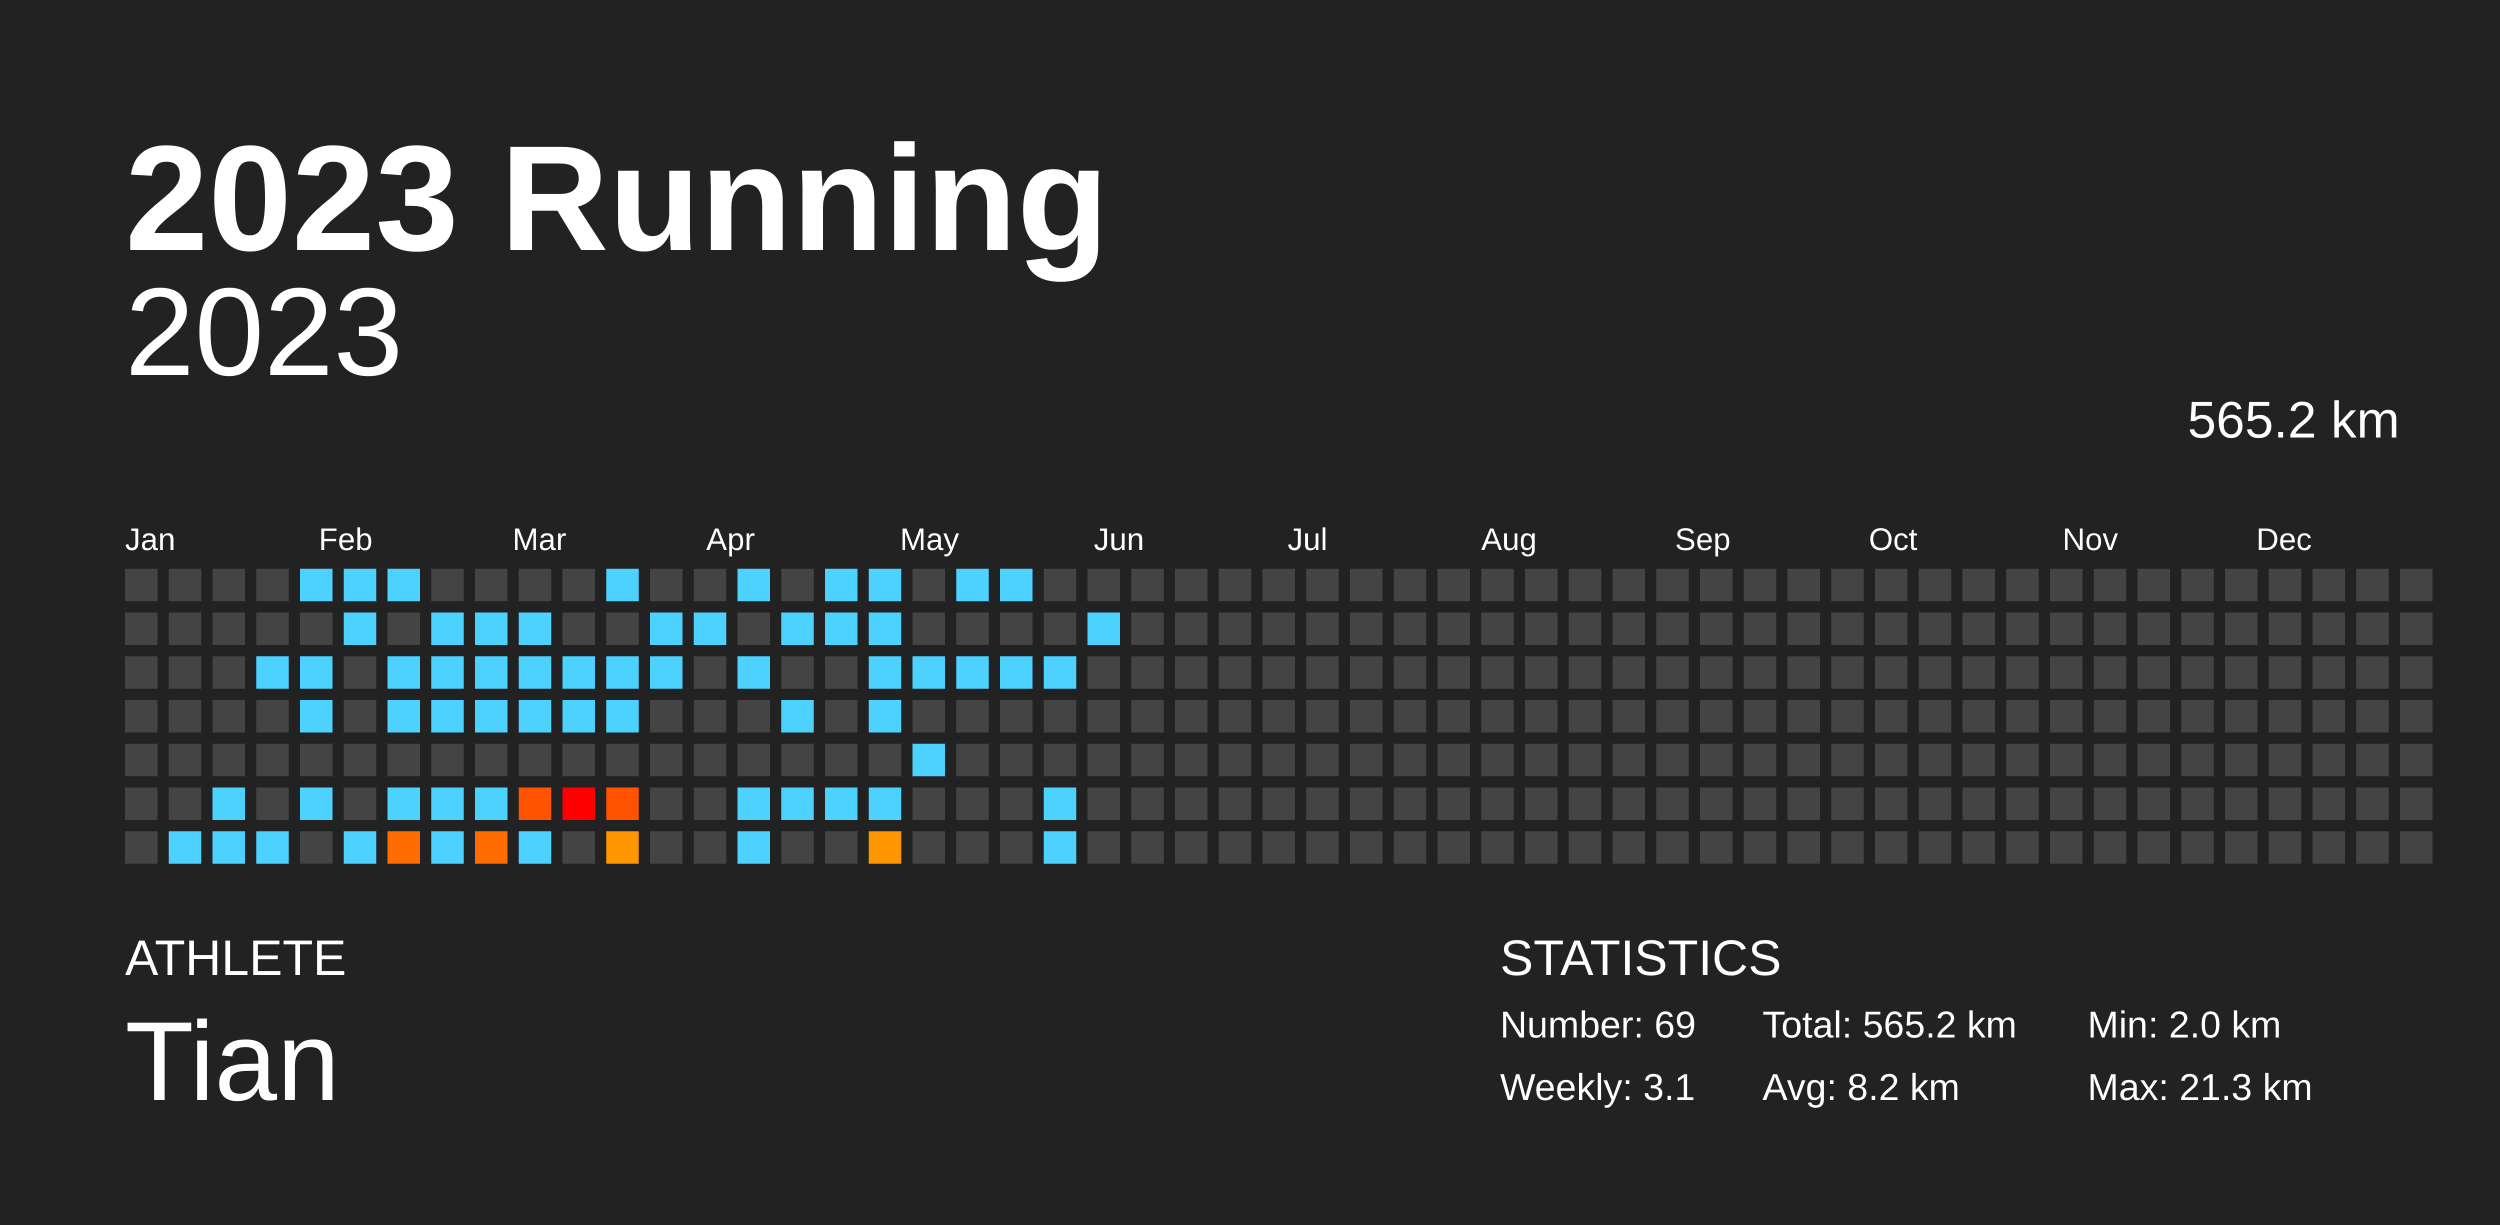
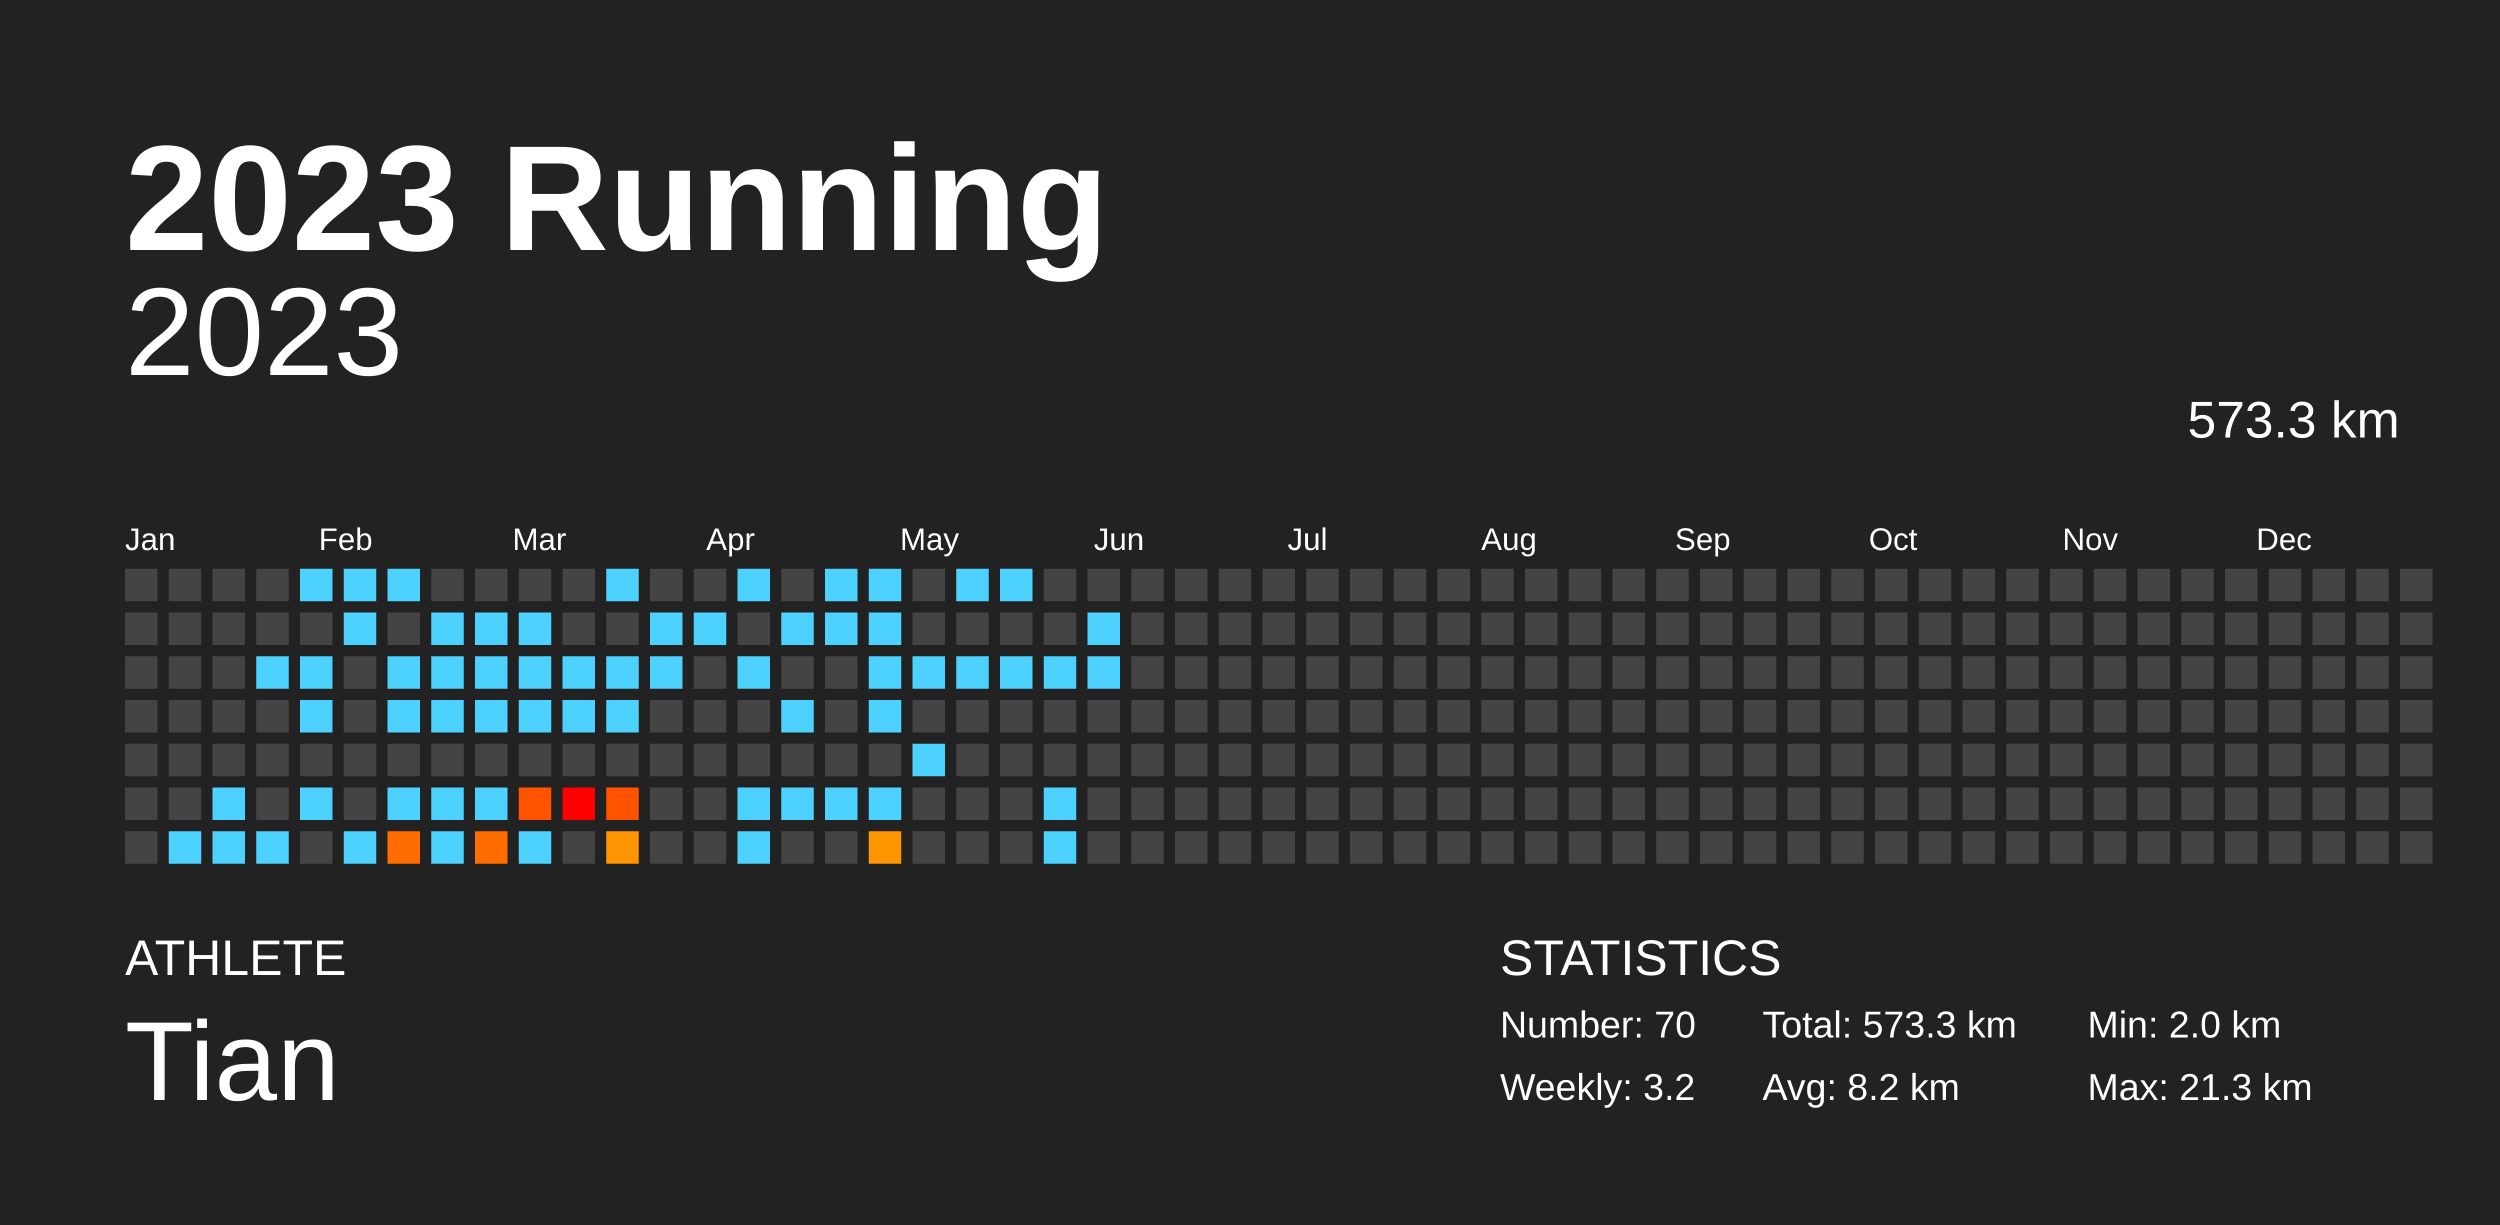
<svg xmlns="http://www.w3.org/2000/svg" baseProfile="full" height="98mm" version="1.1" viewBox="0,0,200,98" width="200mm">
  <defs />
  <rect fill="#222222" height="98" width="200" x="0" y="0" />
  <text fill="#FFFFFF" style="font-size:12px; font-family:Arial; font-weight:bold;" x="10" y="20">2023 Running</text>
  <text fill="#FFFFFF" style="font-size:4px; font-family:Arial" x="10" y="78">ATHLETE</text>
  <text fill="#FFFFFF" style="font-size:9px; font-family:Arial" x="10" y="88">Tian</text>
  <text fill="#FFFFFF" style="font-size:4px; font-family:Arial" x="120" y="78">STATISTICS</text>
-   <text fill="#FFFFFF" style="font-size:3px; font-family:Arial" x="120" y="83">Number: 69</text>
-   <text fill="#FFFFFF" style="font-size:3px; font-family:Arial" x="120" y="88">Weekly: 3.1</text>
-   <text fill="#FFFFFF" style="font-size:3px; font-family:Arial" x="141" y="83">Total: 565.2 km</text>
+   <text fill="#FFFFFF" style="font-size:3px; font-family:Arial" x="120" y="83">Number: 70</text>
+   <text fill="#FFFFFF" style="font-size:3px; font-family:Arial" x="120" y="88">Weekly: 3.2</text>
+   <text fill="#FFFFFF" style="font-size:3px; font-family:Arial" x="141" y="83">Total: 573.3 km</text>
  <text fill="#FFFFFF" style="font-size:3px; font-family:Arial" x="141" y="88">Avg: 8.2 km</text>
  <text fill="#FFFFFF" style="font-size:3px; font-family:Arial" x="167" y="83">Min: 2.0 km</text>
  <text fill="#FFFFFF" style="font-size:3px; font-family:Arial" x="167" y="88">Max: 21.3 km</text>
  <text alignment-baseline="hanging" fill="#FFFFFF" style="font-size:10.0px; font-family:Arial;" x="10" y="30">2023</text>
-   <text alignment-baseline="hanging" fill="#FFFFFF" style="font-size:4.125px; font-family:Arial;" x="175" y="35">565.2 km</text>
+   <text alignment-baseline="hanging" fill="#FFFFFF" style="font-size:4.125px; font-family:Arial;" x="175" y="35">573.3 km</text>
  <text fill="#FFFFFF" style="font-size:2.5px; font-family:Arial" x="10.0" y="44">Jan</text>
  <text fill="#FFFFFF" style="font-size:2.5px; font-family:Arial" x="25.5" y="44">Feb</text>
  <text fill="#FFFFFF" style="font-size:2.5px; font-family:Arial" x="41.0" y="44">Mar</text>
  <text fill="#FFFFFF" style="font-size:2.5px; font-family:Arial" x="56.5" y="44">Apr</text>
  <text fill="#FFFFFF" style="font-size:2.5px; font-family:Arial" x="72.0" y="44">May</text>
  <text fill="#FFFFFF" style="font-size:2.5px; font-family:Arial" x="87.5" y="44">Jun</text>
  <text fill="#FFFFFF" style="font-size:2.5px; font-family:Arial" x="103.0" y="44">Jul</text>
  <text fill="#FFFFFF" style="font-size:2.5px; font-family:Arial" x="118.5" y="44">Aug</text>
  <text fill="#FFFFFF" style="font-size:2.5px; font-family:Arial" x="134.0" y="44">Sep</text>
  <text fill="#FFFFFF" style="font-size:2.5px; font-family:Arial" x="149.5" y="44">Oct</text>
  <text fill="#FFFFFF" style="font-size:2.5px; font-family:Arial" x="165.0" y="44">Nov</text>
  <text fill="#FFFFFF" style="font-size:2.5px; font-family:Arial" x="180.5" y="44">Dec</text>
  <rect fill="#444444" height="2.6" width="2.6" x="10.0" y="45.5" />
  <rect fill="#444444" height="2.6" width="2.6" x="10.0" y="49.0" />
  <rect fill="#444444" height="2.6" width="2.6" x="10.0" y="52.5" />
  <rect fill="#444444" height="2.6" width="2.6" x="10.0" y="56.0" />
  <rect fill="#444444" height="2.6" width="2.6" x="10.0" y="59.5" />
  <rect fill="#444444" height="2.6" width="2.6" x="10.0" y="63.0" />
  <rect fill="#444444" height="2.6" width="2.6" x="10.0" y="66.5" />
  <rect fill="#444444" height="2.6" width="2.6" x="13.5" y="45.5" />
  <rect fill="#444444" height="2.6" width="2.6" x="13.5" y="49.0" />
  <rect fill="#444444" height="2.6" width="2.6" x="13.5" y="52.5" />
  <rect fill="#444444" height="2.6" width="2.6" x="13.5" y="56.0" />
  <rect fill="#444444" height="2.6" width="2.6" x="13.5" y="59.5" />
  <rect fill="#444444" height="2.6" width="2.6" x="13.5" y="63.0" />
  <rect fill="#4dd2ff" height="2.6" width="2.6" x="13.5" y="66.5" />
  <rect fill="#444444" height="2.6" width="2.6" x="17.0" y="45.5" />
  <rect fill="#444444" height="2.6" width="2.6" x="17.0" y="49.0" />
  <rect fill="#444444" height="2.6" width="2.6" x="17.0" y="52.5" />
  <rect fill="#444444" height="2.6" width="2.6" x="17.0" y="56.0" />
  <rect fill="#444444" height="2.6" width="2.6" x="17.0" y="59.5" />
  <rect fill="#4dd2ff" height="2.6" width="2.6" x="17.0" y="63.0" />
  <rect fill="#4dd2ff" height="2.6" width="2.6" x="17.0" y="66.5" />
  <rect fill="#444444" height="2.6" width="2.6" x="20.5" y="45.5" />
  <rect fill="#444444" height="2.6" width="2.6" x="20.5" y="49.0" />
  <rect fill="#4dd2ff" height="2.6" width="2.6" x="20.5" y="52.5" />
  <rect fill="#444444" height="2.6" width="2.6" x="20.5" y="56.0" />
  <rect fill="#444444" height="2.6" width="2.6" x="20.5" y="59.5" />
  <rect fill="#444444" height="2.6" width="2.6" x="20.5" y="63.0" />
  <rect fill="#4dd2ff" height="2.6" width="2.6" x="20.5" y="66.5" />
  <rect fill="#4dd2ff" height="2.6" width="2.6" x="24.0" y="45.5" />
  <rect fill="#444444" height="2.6" width="2.6" x="24.0" y="49.0" />
  <rect fill="#4dd2ff" height="2.6" width="2.6" x="24.0" y="52.5" />
  <rect fill="#4dd2ff" height="2.6" width="2.6" x="24.0" y="56.0" />
  <rect fill="#444444" height="2.6" width="2.6" x="24.0" y="59.5" />
  <rect fill="#4dd2ff" height="2.6" width="2.6" x="24.0" y="63.0" />
  <rect fill="#444444" height="2.6" width="2.6" x="24.0" y="66.5" />
  <rect fill="#4dd2ff" height="2.6" width="2.6" x="27.5" y="45.5" />
  <rect fill="#4dd2ff" height="2.6" width="2.6" x="27.5" y="49.0" />
  <rect fill="#444444" height="2.6" width="2.6" x="27.5" y="52.5" />
  <rect fill="#444444" height="2.6" width="2.6" x="27.5" y="56.0" />
  <rect fill="#444444" height="2.6" width="2.6" x="27.5" y="59.5" />
  <rect fill="#444444" height="2.6" width="2.6" x="27.5" y="63.0" />
  <rect fill="#4dd2ff" height="2.6" width="2.6" x="27.5" y="66.5" />
  <rect fill="#4dd2ff" height="2.6" width="2.6" x="31.0" y="45.5" />
  <rect fill="#444444" height="2.6" width="2.6" x="31.0" y="49.0" />
  <rect fill="#4dd2ff" height="2.6" width="2.6" x="31.0" y="52.5" />
  <rect fill="#4dd2ff" height="2.6" width="2.6" x="31.0" y="56.0" />
  <rect fill="#444444" height="2.6" width="2.6" x="31.0" y="59.5" />
  <rect fill="#4dd2ff" height="2.6" width="2.6" x="31.0" y="63.0" />
  <rect fill="#ff6d00" height="2.6" width="2.6" x="31.0" y="66.5" />
  <rect fill="#444444" height="2.6" width="2.6" x="34.5" y="45.5" />
  <rect fill="#4dd2ff" height="2.6" width="2.6" x="34.5" y="49.0" />
  <rect fill="#4dd2ff" height="2.6" width="2.6" x="34.5" y="52.5" />
  <rect fill="#4dd2ff" height="2.6" width="2.6" x="34.5" y="56.0" />
  <rect fill="#444444" height="2.6" width="2.6" x="34.5" y="59.5" />
  <rect fill="#4dd2ff" height="2.6" width="2.6" x="34.5" y="63.0" />
  <rect fill="#4dd2ff" height="2.6" width="2.6" x="34.5" y="66.5" />
  <rect fill="#444444" height="2.6" width="2.6" x="38.0" y="45.5" />
  <rect fill="#4dd2ff" height="2.6" width="2.6" x="38.0" y="49.0" />
  <rect fill="#4dd2ff" height="2.6" width="2.6" x="38.0" y="52.5" />
  <rect fill="#4dd2ff" height="2.6" width="2.6" x="38.0" y="56.0" />
  <rect fill="#444444" height="2.6" width="2.6" x="38.0" y="59.5" />
  <rect fill="#4dd2ff" height="2.6" width="2.6" x="38.0" y="63.0" />
  <rect fill="#ff6d00" height="2.6" width="2.6" x="38.0" y="66.5" />
  <rect fill="#444444" height="2.6" width="2.6" x="41.5" y="45.5" />
  <rect fill="#4dd2ff" height="2.6" width="2.6" x="41.5" y="49.0" />
  <rect fill="#4dd2ff" height="2.6" width="2.6" x="41.5" y="52.5" />
  <rect fill="#4dd2ff" height="2.6" width="2.6" x="41.5" y="56.0" />
  <rect fill="#444444" height="2.6" width="2.6" x="41.5" y="59.5" />
  <rect fill="#ff5300" height="2.6" width="2.6" x="41.5" y="63.0" />
  <rect fill="#4dd2ff" height="2.6" width="2.6" x="41.5" y="66.5" />
  <rect fill="#444444" height="2.6" width="2.6" x="45.0" y="45.5" />
  <rect fill="#444444" height="2.6" width="2.6" x="45.0" y="49.0" />
  <rect fill="#4dd2ff" height="2.6" width="2.6" x="45.0" y="52.5" />
  <rect fill="#4dd2ff" height="2.6" width="2.6" x="45.0" y="56.0" />
  <rect fill="#444444" height="2.6" width="2.6" x="45.0" y="59.5" />
  <rect fill="red" height="2.6" width="2.6" x="45.0" y="63.0" />
  <rect fill="#444444" height="2.6" width="2.6" x="45.0" y="66.5" />
  <rect fill="#4dd2ff" height="2.6" width="2.6" x="48.5" y="45.5" />
  <rect fill="#444444" height="2.6" width="2.6" x="48.5" y="49.0" />
  <rect fill="#4dd2ff" height="2.6" width="2.6" x="48.5" y="52.5" />
  <rect fill="#4dd2ff" height="2.6" width="2.6" x="48.5" y="56.0" />
  <rect fill="#444444" height="2.6" width="2.6" x="48.5" y="59.5" />
  <rect fill="#ff5300" height="2.6" width="2.6" x="48.5" y="63.0" />
  <rect fill="#ff9500" height="2.6" width="2.6" x="48.5" y="66.5" />
  <rect fill="#444444" height="2.6" width="2.6" x="52.0" y="45.5" />
  <rect fill="#4dd2ff" height="2.6" width="2.6" x="52.0" y="49.0" />
  <rect fill="#4dd2ff" height="2.6" width="2.6" x="52.0" y="52.5" />
  <rect fill="#444444" height="2.6" width="2.6" x="52.0" y="56.0" />
  <rect fill="#444444" height="2.6" width="2.6" x="52.0" y="59.5" />
  <rect fill="#444444" height="2.6" width="2.6" x="52.0" y="63.0" />
  <rect fill="#444444" height="2.6" width="2.6" x="52.0" y="66.5" />
  <rect fill="#444444" height="2.6" width="2.6" x="55.5" y="45.5" />
  <rect fill="#4dd2ff" height="2.6" width="2.6" x="55.5" y="49.0" />
  <rect fill="#444444" height="2.6" width="2.6" x="55.5" y="52.5" />
  <rect fill="#444444" height="2.6" width="2.6" x="55.5" y="56.0" />
  <rect fill="#444444" height="2.6" width="2.6" x="55.5" y="59.5" />
  <rect fill="#444444" height="2.6" width="2.6" x="55.5" y="63.0" />
  <rect fill="#444444" height="2.6" width="2.6" x="55.5" y="66.5" />
  <rect fill="#4dd2ff" height="2.6" width="2.6" x="59.0" y="45.5" />
  <rect fill="#444444" height="2.6" width="2.6" x="59.0" y="49.0" />
  <rect fill="#4dd2ff" height="2.6" width="2.6" x="59.0" y="52.5" />
  <rect fill="#444444" height="2.6" width="2.6" x="59.0" y="56.0" />
  <rect fill="#444444" height="2.6" width="2.6" x="59.0" y="59.5" />
  <rect fill="#4dd2ff" height="2.6" width="2.6" x="59.0" y="63.0" />
  <rect fill="#4dd2ff" height="2.6" width="2.6" x="59.0" y="66.5" />
  <rect fill="#444444" height="2.6" width="2.6" x="62.5" y="45.5" />
  <rect fill="#4dd2ff" height="2.6" width="2.6" x="62.5" y="49.0" />
  <rect fill="#444444" height="2.6" width="2.6" x="62.5" y="52.5" />
  <rect fill="#4dd2ff" height="2.6" width="2.6" x="62.5" y="56.0" />
  <rect fill="#444444" height="2.6" width="2.6" x="62.5" y="59.5" />
  <rect fill="#4dd2ff" height="2.6" width="2.6" x="62.5" y="63.0" />
  <rect fill="#444444" height="2.6" width="2.6" x="62.5" y="66.5" />
  <rect fill="#4dd2ff" height="2.6" width="2.6" x="66.0" y="45.5" />
  <rect fill="#4dd2ff" height="2.6" width="2.6" x="66.0" y="49.0" />
  <rect fill="#444444" height="2.6" width="2.6" x="66.0" y="52.5" />
  <rect fill="#444444" height="2.6" width="2.6" x="66.0" y="56.0" />
  <rect fill="#444444" height="2.6" width="2.6" x="66.0" y="59.5" />
  <rect fill="#4dd2ff" height="2.6" width="2.6" x="66.0" y="63.0" />
  <rect fill="#444444" height="2.6" width="2.6" x="66.0" y="66.5" />
  <rect fill="#4dd2ff" height="2.6" width="2.6" x="69.5" y="45.5" />
  <rect fill="#4dd2ff" height="2.6" width="2.6" x="69.5" y="49.0" />
  <rect fill="#4dd2ff" height="2.6" width="2.6" x="69.5" y="52.5" />
  <rect fill="#4dd2ff" height="2.6" width="2.6" x="69.5" y="56.0" />
  <rect fill="#444444" height="2.6" width="2.6" x="69.5" y="59.5" />
  <rect fill="#4dd2ff" height="2.6" width="2.6" x="69.5" y="63.0" />
  <rect fill="#ff9500" height="2.6" width="2.6" x="69.5" y="66.5" />
  <rect fill="#444444" height="2.6" width="2.6" x="73.0" y="45.5" />
  <rect fill="#444444" height="2.6" width="2.6" x="73.0" y="49.0" />
  <rect fill="#4dd2ff" height="2.6" width="2.6" x="73.0" y="52.5" />
  <rect fill="#444444" height="2.6" width="2.6" x="73.0" y="56.0" />
  <rect fill="#4dd2ff" height="2.6" width="2.6" x="73.0" y="59.5" />
  <rect fill="#444444" height="2.6" width="2.6" x="73.0" y="63.0" />
  <rect fill="#444444" height="2.6" width="2.6" x="73.0" y="66.5" />
  <rect fill="#4dd2ff" height="2.6" width="2.6" x="76.5" y="45.5" />
  <rect fill="#444444" height="2.6" width="2.6" x="76.5" y="49.0" />
  <rect fill="#4dd2ff" height="2.6" width="2.6" x="76.5" y="52.5" />
  <rect fill="#444444" height="2.6" width="2.6" x="76.5" y="56.0" />
  <rect fill="#444444" height="2.6" width="2.6" x="76.5" y="59.5" />
  <rect fill="#444444" height="2.6" width="2.6" x="76.5" y="63.0" />
  <rect fill="#444444" height="2.6" width="2.6" x="76.5" y="66.5" />
  <rect fill="#4dd2ff" height="2.6" width="2.6" x="80.0" y="45.5" />
  <rect fill="#444444" height="2.6" width="2.6" x="80.0" y="49.0" />
  <rect fill="#4dd2ff" height="2.6" width="2.6" x="80.0" y="52.5" />
  <rect fill="#444444" height="2.6" width="2.6" x="80.0" y="56.0" />
  <rect fill="#444444" height="2.6" width="2.6" x="80.0" y="59.5" />
  <rect fill="#444444" height="2.6" width="2.6" x="80.0" y="63.0" />
  <rect fill="#444444" height="2.6" width="2.6" x="80.0" y="66.5" />
  <rect fill="#444444" height="2.6" width="2.6" x="83.5" y="45.5" />
  <rect fill="#444444" height="2.6" width="2.6" x="83.5" y="49.0" />
  <rect fill="#4dd2ff" height="2.6" width="2.6" x="83.5" y="52.5" />
  <rect fill="#444444" height="2.6" width="2.6" x="83.5" y="56.0" />
  <rect fill="#444444" height="2.6" width="2.6" x="83.5" y="59.5" />
  <rect fill="#4dd2ff" height="2.6" width="2.6" x="83.5" y="63.0" />
  <rect fill="#4dd2ff" height="2.6" width="2.6" x="83.5" y="66.5" />
  <rect fill="#444444" height="2.6" width="2.6" x="87.0" y="45.5" />
  <rect fill="#4dd2ff" height="2.6" width="2.6" x="87.0" y="49.0" />
-   <rect fill="#444444" height="2.6" width="2.6" x="87.0" y="52.5" />
+   <rect fill="#4dd2ff" height="2.6" width="2.6" x="87.0" y="52.5" />
  <rect fill="#444444" height="2.6" width="2.6" x="87.0" y="56.0" />
  <rect fill="#444444" height="2.6" width="2.6" x="87.0" y="59.5" />
  <rect fill="#444444" height="2.6" width="2.6" x="87.0" y="63.0" />
  <rect fill="#444444" height="2.6" width="2.6" x="87.0" y="66.5" />
  <rect fill="#444444" height="2.6" width="2.6" x="90.5" y="45.5" />
  <rect fill="#444444" height="2.6" width="2.6" x="90.5" y="49.0" />
  <rect fill="#444444" height="2.6" width="2.6" x="90.5" y="52.5" />
  <rect fill="#444444" height="2.6" width="2.6" x="90.5" y="56.0" />
  <rect fill="#444444" height="2.6" width="2.6" x="90.5" y="59.5" />
  <rect fill="#444444" height="2.6" width="2.6" x="90.5" y="63.0" />
  <rect fill="#444444" height="2.6" width="2.6" x="90.5" y="66.5" />
  <rect fill="#444444" height="2.6" width="2.6" x="94.0" y="45.5" />
  <rect fill="#444444" height="2.6" width="2.6" x="94.0" y="49.0" />
  <rect fill="#444444" height="2.6" width="2.6" x="94.0" y="52.5" />
  <rect fill="#444444" height="2.6" width="2.6" x="94.0" y="56.0" />
  <rect fill="#444444" height="2.6" width="2.6" x="94.0" y="59.5" />
  <rect fill="#444444" height="2.6" width="2.6" x="94.0" y="63.0" />
  <rect fill="#444444" height="2.6" width="2.6" x="94.0" y="66.5" />
  <rect fill="#444444" height="2.6" width="2.6" x="97.5" y="45.5" />
  <rect fill="#444444" height="2.6" width="2.6" x="97.5" y="49.0" />
  <rect fill="#444444" height="2.6" width="2.6" x="97.5" y="52.5" />
  <rect fill="#444444" height="2.6" width="2.6" x="97.5" y="56.0" />
  <rect fill="#444444" height="2.6" width="2.6" x="97.5" y="59.5" />
  <rect fill="#444444" height="2.6" width="2.6" x="97.5" y="63.0" />
  <rect fill="#444444" height="2.6" width="2.6" x="97.5" y="66.5" />
  <rect fill="#444444" height="2.6" width="2.6" x="101.0" y="45.5" />
  <rect fill="#444444" height="2.6" width="2.6" x="101.0" y="49.0" />
  <rect fill="#444444" height="2.6" width="2.6" x="101.0" y="52.5" />
  <rect fill="#444444" height="2.6" width="2.6" x="101.0" y="56.0" />
  <rect fill="#444444" height="2.6" width="2.6" x="101.0" y="59.5" />
  <rect fill="#444444" height="2.6" width="2.6" x="101.0" y="63.0" />
  <rect fill="#444444" height="2.6" width="2.6" x="101.0" y="66.5" />
  <rect fill="#444444" height="2.6" width="2.6" x="104.5" y="45.5" />
  <rect fill="#444444" height="2.6" width="2.6" x="104.5" y="49.0" />
  <rect fill="#444444" height="2.6" width="2.6" x="104.5" y="52.5" />
  <rect fill="#444444" height="2.6" width="2.6" x="104.5" y="56.0" />
  <rect fill="#444444" height="2.6" width="2.6" x="104.5" y="59.5" />
  <rect fill="#444444" height="2.6" width="2.6" x="104.5" y="63.0" />
  <rect fill="#444444" height="2.6" width="2.6" x="104.5" y="66.5" />
  <rect fill="#444444" height="2.6" width="2.6" x="108.0" y="45.5" />
  <rect fill="#444444" height="2.6" width="2.6" x="108.0" y="49.0" />
  <rect fill="#444444" height="2.6" width="2.6" x="108.0" y="52.5" />
  <rect fill="#444444" height="2.6" width="2.6" x="108.0" y="56.0" />
  <rect fill="#444444" height="2.6" width="2.6" x="108.0" y="59.5" />
  <rect fill="#444444" height="2.6" width="2.6" x="108.0" y="63.0" />
  <rect fill="#444444" height="2.6" width="2.6" x="108.0" y="66.5" />
  <rect fill="#444444" height="2.6" width="2.6" x="111.5" y="45.5" />
  <rect fill="#444444" height="2.6" width="2.6" x="111.5" y="49.0" />
  <rect fill="#444444" height="2.6" width="2.6" x="111.5" y="52.5" />
  <rect fill="#444444" height="2.6" width="2.6" x="111.5" y="56.0" />
  <rect fill="#444444" height="2.6" width="2.6" x="111.5" y="59.5" />
  <rect fill="#444444" height="2.6" width="2.6" x="111.5" y="63.0" />
  <rect fill="#444444" height="2.6" width="2.6" x="111.5" y="66.5" />
  <rect fill="#444444" height="2.6" width="2.6" x="115.0" y="45.5" />
  <rect fill="#444444" height="2.6" width="2.6" x="115.0" y="49.0" />
  <rect fill="#444444" height="2.6" width="2.6" x="115.0" y="52.5" />
  <rect fill="#444444" height="2.6" width="2.6" x="115.0" y="56.0" />
  <rect fill="#444444" height="2.6" width="2.6" x="115.0" y="59.5" />
  <rect fill="#444444" height="2.6" width="2.6" x="115.0" y="63.0" />
  <rect fill="#444444" height="2.6" width="2.6" x="115.0" y="66.5" />
  <rect fill="#444444" height="2.6" width="2.6" x="118.5" y="45.5" />
  <rect fill="#444444" height="2.6" width="2.6" x="118.5" y="49.0" />
  <rect fill="#444444" height="2.6" width="2.6" x="118.5" y="52.5" />
  <rect fill="#444444" height="2.6" width="2.6" x="118.5" y="56.0" />
  <rect fill="#444444" height="2.6" width="2.6" x="118.5" y="59.5" />
  <rect fill="#444444" height="2.6" width="2.6" x="118.5" y="63.0" />
  <rect fill="#444444" height="2.6" width="2.6" x="118.5" y="66.5" />
  <rect fill="#444444" height="2.6" width="2.6" x="122.0" y="45.5" />
  <rect fill="#444444" height="2.6" width="2.6" x="122.0" y="49.0" />
  <rect fill="#444444" height="2.6" width="2.6" x="122.0" y="52.5" />
  <rect fill="#444444" height="2.6" width="2.6" x="122.0" y="56.0" />
  <rect fill="#444444" height="2.6" width="2.6" x="122.0" y="59.5" />
  <rect fill="#444444" height="2.6" width="2.6" x="122.0" y="63.0" />
  <rect fill="#444444" height="2.6" width="2.6" x="122.0" y="66.5" />
  <rect fill="#444444" height="2.6" width="2.6" x="125.5" y="45.5" />
  <rect fill="#444444" height="2.6" width="2.6" x="125.5" y="49.0" />
  <rect fill="#444444" height="2.6" width="2.6" x="125.5" y="52.5" />
  <rect fill="#444444" height="2.6" width="2.6" x="125.5" y="56.0" />
  <rect fill="#444444" height="2.6" width="2.6" x="125.5" y="59.5" />
  <rect fill="#444444" height="2.6" width="2.6" x="125.5" y="63.0" />
  <rect fill="#444444" height="2.6" width="2.6" x="125.5" y="66.5" />
  <rect fill="#444444" height="2.6" width="2.6" x="129.0" y="45.5" />
  <rect fill="#444444" height="2.6" width="2.6" x="129.0" y="49.0" />
  <rect fill="#444444" height="2.6" width="2.6" x="129.0" y="52.5" />
  <rect fill="#444444" height="2.6" width="2.6" x="129.0" y="56.0" />
  <rect fill="#444444" height="2.6" width="2.6" x="129.0" y="59.5" />
  <rect fill="#444444" height="2.6" width="2.6" x="129.0" y="63.0" />
  <rect fill="#444444" height="2.6" width="2.6" x="129.0" y="66.5" />
  <rect fill="#444444" height="2.6" width="2.6" x="132.5" y="45.5" />
  <rect fill="#444444" height="2.6" width="2.6" x="132.5" y="49.0" />
  <rect fill="#444444" height="2.6" width="2.6" x="132.5" y="52.5" />
  <rect fill="#444444" height="2.6" width="2.6" x="132.5" y="56.0" />
  <rect fill="#444444" height="2.6" width="2.6" x="132.5" y="59.5" />
  <rect fill="#444444" height="2.6" width="2.6" x="132.5" y="63.0" />
  <rect fill="#444444" height="2.6" width="2.6" x="132.5" y="66.5" />
  <rect fill="#444444" height="2.6" width="2.6" x="136.0" y="45.5" />
  <rect fill="#444444" height="2.6" width="2.6" x="136.0" y="49.0" />
  <rect fill="#444444" height="2.6" width="2.6" x="136.0" y="52.5" />
  <rect fill="#444444" height="2.6" width="2.6" x="136.0" y="56.0" />
  <rect fill="#444444" height="2.6" width="2.6" x="136.0" y="59.5" />
  <rect fill="#444444" height="2.6" width="2.6" x="136.0" y="63.0" />
  <rect fill="#444444" height="2.6" width="2.6" x="136.0" y="66.5" />
  <rect fill="#444444" height="2.6" width="2.6" x="139.5" y="45.5" />
  <rect fill="#444444" height="2.6" width="2.6" x="139.5" y="49.0" />
  <rect fill="#444444" height="2.6" width="2.6" x="139.5" y="52.5" />
  <rect fill="#444444" height="2.6" width="2.6" x="139.5" y="56.0" />
  <rect fill="#444444" height="2.6" width="2.6" x="139.5" y="59.5" />
  <rect fill="#444444" height="2.6" width="2.6" x="139.5" y="63.0" />
  <rect fill="#444444" height="2.6" width="2.6" x="139.5" y="66.5" />
  <rect fill="#444444" height="2.6" width="2.6" x="143.0" y="45.5" />
  <rect fill="#444444" height="2.6" width="2.6" x="143.0" y="49.0" />
  <rect fill="#444444" height="2.6" width="2.6" x="143.0" y="52.5" />
  <rect fill="#444444" height="2.6" width="2.6" x="143.0" y="56.0" />
  <rect fill="#444444" height="2.6" width="2.6" x="143.0" y="59.5" />
  <rect fill="#444444" height="2.6" width="2.6" x="143.0" y="63.0" />
  <rect fill="#444444" height="2.6" width="2.6" x="143.0" y="66.5" />
  <rect fill="#444444" height="2.6" width="2.6" x="146.5" y="45.5" />
  <rect fill="#444444" height="2.6" width="2.6" x="146.5" y="49.0" />
  <rect fill="#444444" height="2.6" width="2.6" x="146.5" y="52.5" />
  <rect fill="#444444" height="2.6" width="2.6" x="146.5" y="56.0" />
  <rect fill="#444444" height="2.6" width="2.6" x="146.5" y="59.5" />
  <rect fill="#444444" height="2.6" width="2.6" x="146.5" y="63.0" />
  <rect fill="#444444" height="2.6" width="2.6" x="146.5" y="66.5" />
  <rect fill="#444444" height="2.6" width="2.6" x="150.0" y="45.5" />
  <rect fill="#444444" height="2.6" width="2.6" x="150.0" y="49.0" />
  <rect fill="#444444" height="2.6" width="2.6" x="150.0" y="52.5" />
  <rect fill="#444444" height="2.6" width="2.6" x="150.0" y="56.0" />
  <rect fill="#444444" height="2.6" width="2.6" x="150.0" y="59.5" />
  <rect fill="#444444" height="2.6" width="2.6" x="150.0" y="63.0" />
  <rect fill="#444444" height="2.6" width="2.6" x="150.0" y="66.5" />
  <rect fill="#444444" height="2.6" width="2.6" x="153.5" y="45.5" />
  <rect fill="#444444" height="2.6" width="2.6" x="153.5" y="49.0" />
  <rect fill="#444444" height="2.6" width="2.6" x="153.5" y="52.5" />
  <rect fill="#444444" height="2.6" width="2.6" x="153.5" y="56.0" />
  <rect fill="#444444" height="2.6" width="2.6" x="153.5" y="59.5" />
  <rect fill="#444444" height="2.6" width="2.6" x="153.5" y="63.0" />
  <rect fill="#444444" height="2.6" width="2.6" x="153.5" y="66.5" />
  <rect fill="#444444" height="2.6" width="2.6" x="157.0" y="45.5" />
  <rect fill="#444444" height="2.6" width="2.6" x="157.0" y="49.0" />
  <rect fill="#444444" height="2.6" width="2.6" x="157.0" y="52.5" />
  <rect fill="#444444" height="2.6" width="2.6" x="157.0" y="56.0" />
  <rect fill="#444444" height="2.6" width="2.6" x="157.0" y="59.5" />
  <rect fill="#444444" height="2.6" width="2.6" x="157.0" y="63.0" />
  <rect fill="#444444" height="2.6" width="2.6" x="157.0" y="66.5" />
  <rect fill="#444444" height="2.6" width="2.6" x="160.5" y="45.5" />
  <rect fill="#444444" height="2.6" width="2.6" x="160.5" y="49.0" />
  <rect fill="#444444" height="2.6" width="2.6" x="160.5" y="52.5" />
  <rect fill="#444444" height="2.6" width="2.6" x="160.5" y="56.0" />
  <rect fill="#444444" height="2.6" width="2.6" x="160.5" y="59.5" />
  <rect fill="#444444" height="2.6" width="2.6" x="160.5" y="63.0" />
  <rect fill="#444444" height="2.6" width="2.6" x="160.5" y="66.5" />
  <rect fill="#444444" height="2.6" width="2.6" x="164.0" y="45.5" />
  <rect fill="#444444" height="2.6" width="2.6" x="164.0" y="49.0" />
  <rect fill="#444444" height="2.6" width="2.6" x="164.0" y="52.5" />
  <rect fill="#444444" height="2.6" width="2.6" x="164.0" y="56.0" />
  <rect fill="#444444" height="2.6" width="2.6" x="164.0" y="59.5" />
  <rect fill="#444444" height="2.6" width="2.6" x="164.0" y="63.0" />
  <rect fill="#444444" height="2.6" width="2.6" x="164.0" y="66.5" />
  <rect fill="#444444" height="2.6" width="2.6" x="167.5" y="45.5" />
  <rect fill="#444444" height="2.6" width="2.6" x="167.5" y="49.0" />
  <rect fill="#444444" height="2.6" width="2.6" x="167.5" y="52.5" />
  <rect fill="#444444" height="2.6" width="2.6" x="167.5" y="56.0" />
  <rect fill="#444444" height="2.6" width="2.6" x="167.5" y="59.5" />
  <rect fill="#444444" height="2.6" width="2.6" x="167.5" y="63.0" />
  <rect fill="#444444" height="2.6" width="2.6" x="167.5" y="66.5" />
  <rect fill="#444444" height="2.6" width="2.6" x="171.0" y="45.5" />
  <rect fill="#444444" height="2.6" width="2.6" x="171.0" y="49.0" />
  <rect fill="#444444" height="2.6" width="2.6" x="171.0" y="52.5" />
  <rect fill="#444444" height="2.6" width="2.6" x="171.0" y="56.0" />
  <rect fill="#444444" height="2.6" width="2.6" x="171.0" y="59.5" />
  <rect fill="#444444" height="2.6" width="2.6" x="171.0" y="63.0" />
  <rect fill="#444444" height="2.6" width="2.6" x="171.0" y="66.5" />
  <rect fill="#444444" height="2.6" width="2.6" x="174.5" y="45.5" />
  <rect fill="#444444" height="2.6" width="2.6" x="174.5" y="49.0" />
  <rect fill="#444444" height="2.6" width="2.6" x="174.5" y="52.5" />
  <rect fill="#444444" height="2.6" width="2.6" x="174.5" y="56.0" />
  <rect fill="#444444" height="2.6" width="2.6" x="174.5" y="59.5" />
  <rect fill="#444444" height="2.6" width="2.6" x="174.5" y="63.0" />
  <rect fill="#444444" height="2.6" width="2.6" x="174.5" y="66.5" />
  <rect fill="#444444" height="2.6" width="2.6" x="178.0" y="45.5" />
  <rect fill="#444444" height="2.6" width="2.6" x="178.0" y="49.0" />
  <rect fill="#444444" height="2.6" width="2.6" x="178.0" y="52.5" />
  <rect fill="#444444" height="2.6" width="2.6" x="178.0" y="56.0" />
  <rect fill="#444444" height="2.6" width="2.6" x="178.0" y="59.5" />
  <rect fill="#444444" height="2.6" width="2.6" x="178.0" y="63.0" />
  <rect fill="#444444" height="2.6" width="2.6" x="178.0" y="66.5" />
  <rect fill="#444444" height="2.6" width="2.6" x="181.5" y="45.5" />
  <rect fill="#444444" height="2.6" width="2.6" x="181.5" y="49.0" />
  <rect fill="#444444" height="2.6" width="2.6" x="181.5" y="52.5" />
  <rect fill="#444444" height="2.6" width="2.6" x="181.5" y="56.0" />
  <rect fill="#444444" height="2.6" width="2.6" x="181.5" y="59.5" />
  <rect fill="#444444" height="2.6" width="2.6" x="181.5" y="63.0" />
  <rect fill="#444444" height="2.6" width="2.6" x="181.5" y="66.5" />
  <rect fill="#444444" height="2.6" width="2.6" x="185.0" y="45.5" />
  <rect fill="#444444" height="2.6" width="2.6" x="185.0" y="49.0" />
  <rect fill="#444444" height="2.6" width="2.6" x="185.0" y="52.5" />
  <rect fill="#444444" height="2.6" width="2.6" x="185.0" y="56.0" />
  <rect fill="#444444" height="2.6" width="2.6" x="185.0" y="59.5" />
  <rect fill="#444444" height="2.6" width="2.6" x="185.0" y="63.0" />
  <rect fill="#444444" height="2.6" width="2.6" x="185.0" y="66.5" />
  <rect fill="#444444" height="2.6" width="2.6" x="188.5" y="45.5" />
  <rect fill="#444444" height="2.6" width="2.6" x="188.5" y="49.0" />
  <rect fill="#444444" height="2.6" width="2.6" x="188.5" y="52.5" />
  <rect fill="#444444" height="2.6" width="2.6" x="188.5" y="56.0" />
  <rect fill="#444444" height="2.6" width="2.6" x="188.5" y="59.5" />
  <rect fill="#444444" height="2.6" width="2.6" x="188.5" y="63.0" />
  <rect fill="#444444" height="2.6" width="2.6" x="188.5" y="66.5" />
  <rect fill="#444444" height="2.6" width="2.6" x="192.0" y="45.5" />
  <rect fill="#444444" height="2.6" width="2.6" x="192.0" y="49.0" />
  <rect fill="#444444" height="2.6" width="2.6" x="192.0" y="52.5" />
  <rect fill="#444444" height="2.6" width="2.6" x="192.0" y="56.0" />
  <rect fill="#444444" height="2.6" width="2.6" x="192.0" y="59.5" />
  <rect fill="#444444" height="2.6" width="2.6" x="192.0" y="63.0" />
  <rect fill="#444444" height="2.6" width="2.6" x="192.0" y="66.5" />
</svg>
